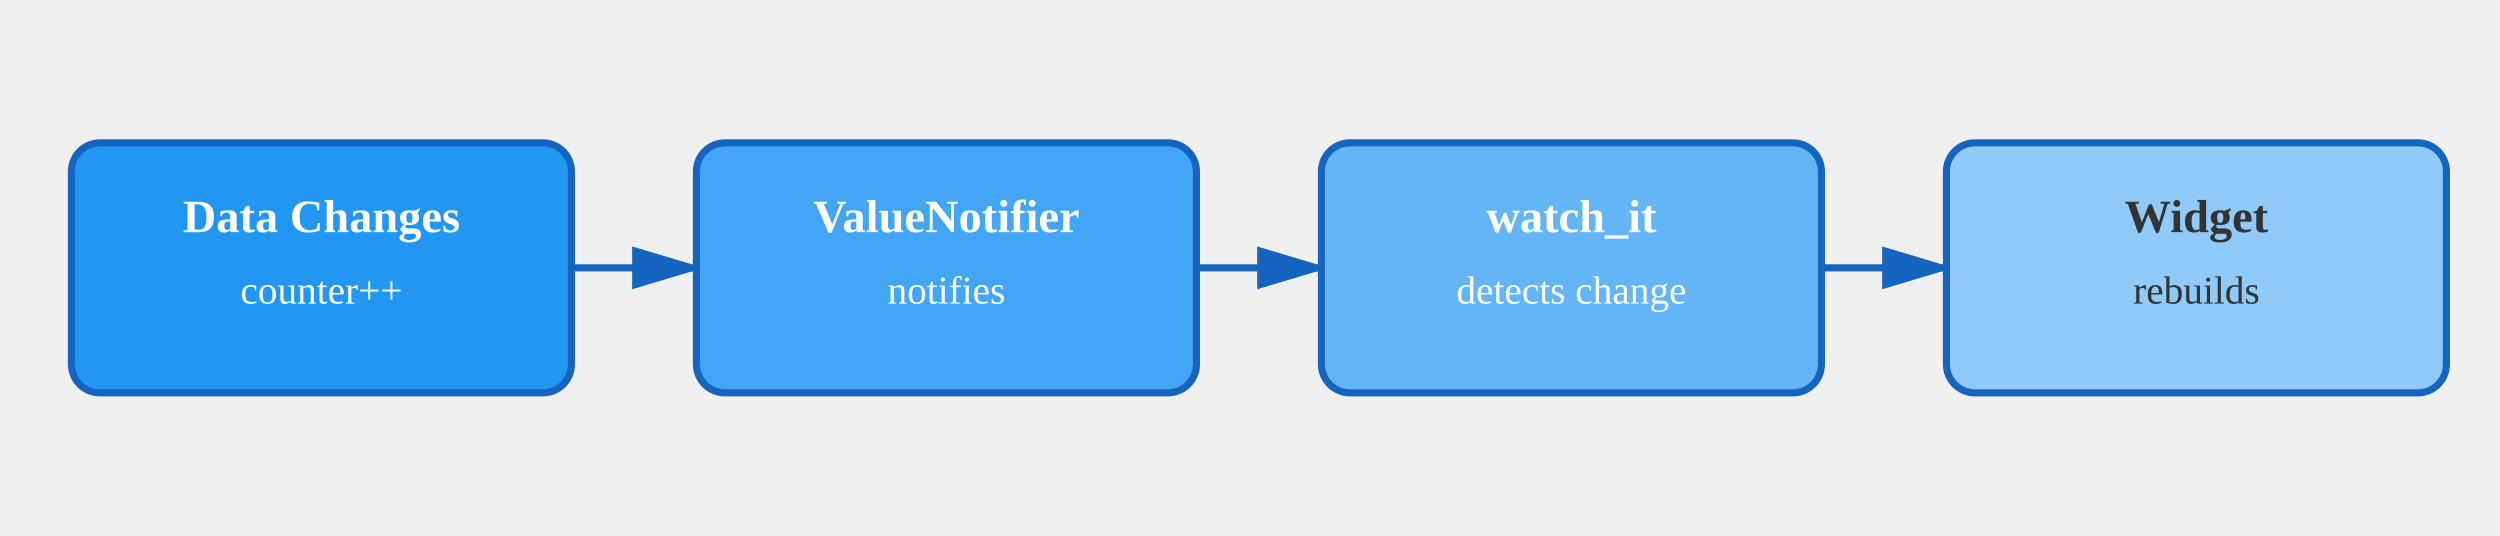
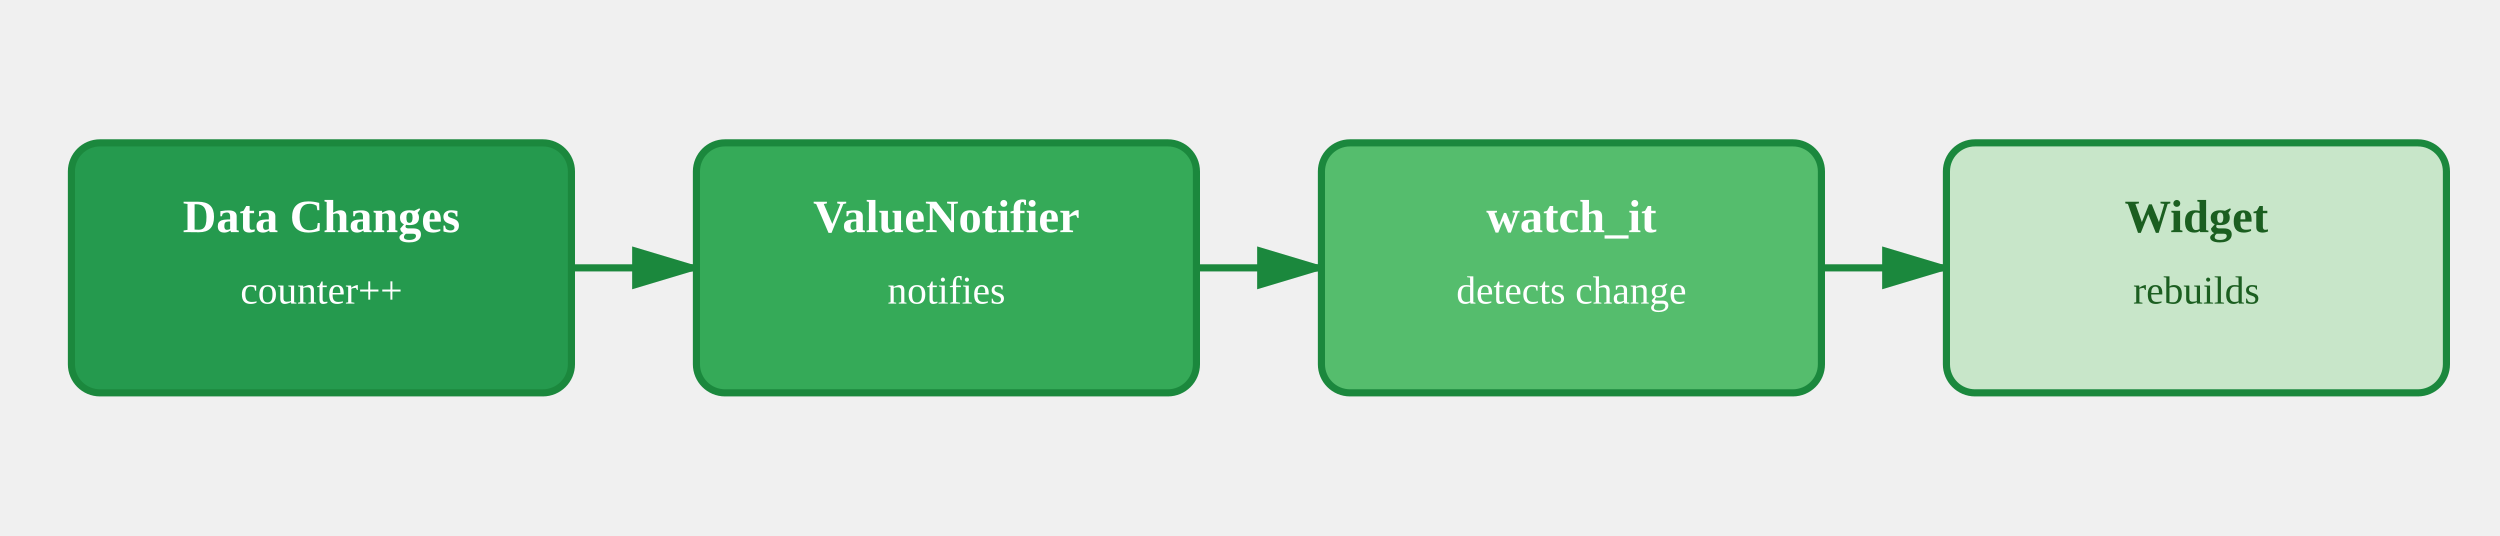
<svg xmlns="http://www.w3.org/2000/svg" viewBox="0 0 700 150">
  <defs>
-     <marker id="arrow-blue" markerWidth="10" markerHeight="10" refX="9" refY="3" orient="auto">
-       <polygon points="0 0, 10 3, 0 6" fill="#1565C0" />
+     <marker id="arrow-green" markerWidth="10" markerHeight="10" refX="9" refY="3" orient="auto">
+       <polygon points="0 0, 10 3, 0 6" fill="#1B883D" />
    </marker>
  </defs>
-   <rect x="20" y="40" width="140" height="70" rx="8" fill="#2196F3" stroke="#1565C0" stroke-width="2" />
+   <rect x="20" y="40" width="140" height="70" rx="8" fill="#259a4e" stroke="#1B883D" stroke-width="2" />
  <text x="90" y="65" text-anchor="middle" font-size="13" font-weight="bold" fill="white">Data Changes</text>
  <text x="90" y="85" text-anchor="middle" font-size="11" fill="white">counter++</text>
-   <line x1="160" y1="75" x2="195" y2="75" stroke="#1565C0" stroke-width="2" marker-end="url(#arrow-blue)" />
-   <rect x="195" y="40" width="140" height="70" rx="8" fill="#42A5F5" stroke="#1565C0" stroke-width="2" />
+   <line x1="160" y1="75" x2="195" y2="75" stroke="#1B883D" stroke-width="2" marker-end="url(#arrow-green)" />
+   <rect x="195" y="40" width="140" height="70" rx="8" fill="#35aa58" stroke="#1B883D" stroke-width="2" />
  <text x="265" y="65" text-anchor="middle" font-size="13" font-weight="bold" fill="white">ValueNotifier</text>
  <text x="265" y="85" text-anchor="middle" font-size="11" fill="white">notifies</text>
-   <line x1="335" y1="75" x2="370" y2="75" stroke="#1565C0" stroke-width="2" marker-end="url(#arrow-blue)" />
-   <rect x="370" y="40" width="140" height="70" rx="8" fill="#64B5F6" stroke="#1565C0" stroke-width="2" />
+   <line x1="335" y1="75" x2="370" y2="75" stroke="#1B883D" stroke-width="2" marker-end="url(#arrow-green)" />
+   <rect x="370" y="40" width="140" height="70" rx="8" fill="#55bd6d" stroke="#1B883D" stroke-width="2" />
  <text x="440" y="65" text-anchor="middle" font-size="13" font-weight="bold" fill="white">watch_it</text>
  <text x="440" y="85" text-anchor="middle" font-size="11" fill="white">detects change</text>
-   <line x1="510" y1="75" x2="545" y2="75" stroke="#1565C0" stroke-width="2" marker-end="url(#arrow-blue)" />
-   <rect x="545" y="40" width="140" height="70" rx="8" fill="#90CAF9" stroke="#1565C0" stroke-width="2" />
-   <text x="615" y="65" text-anchor="middle" font-size="13" font-weight="bold" fill="#333">Widget</text>
-   <text x="615" y="85" text-anchor="middle" font-size="11" fill="#333">rebuilds</text>
+   <line x1="510" y1="75" x2="545" y2="75" stroke="#1B883D" stroke-width="2" marker-end="url(#arrow-green)" />
+   <rect x="545" y="40" width="140" height="70" rx="8" fill="#c8e6c9" stroke="#1B883D" stroke-width="2" />
+   <text x="615" y="65" text-anchor="middle" font-size="13" font-weight="bold" fill="#1B5E20">Widget</text>
+   <text x="615" y="85" text-anchor="middle" font-size="11" fill="#1B5E20">rebuilds</text>
</svg>
